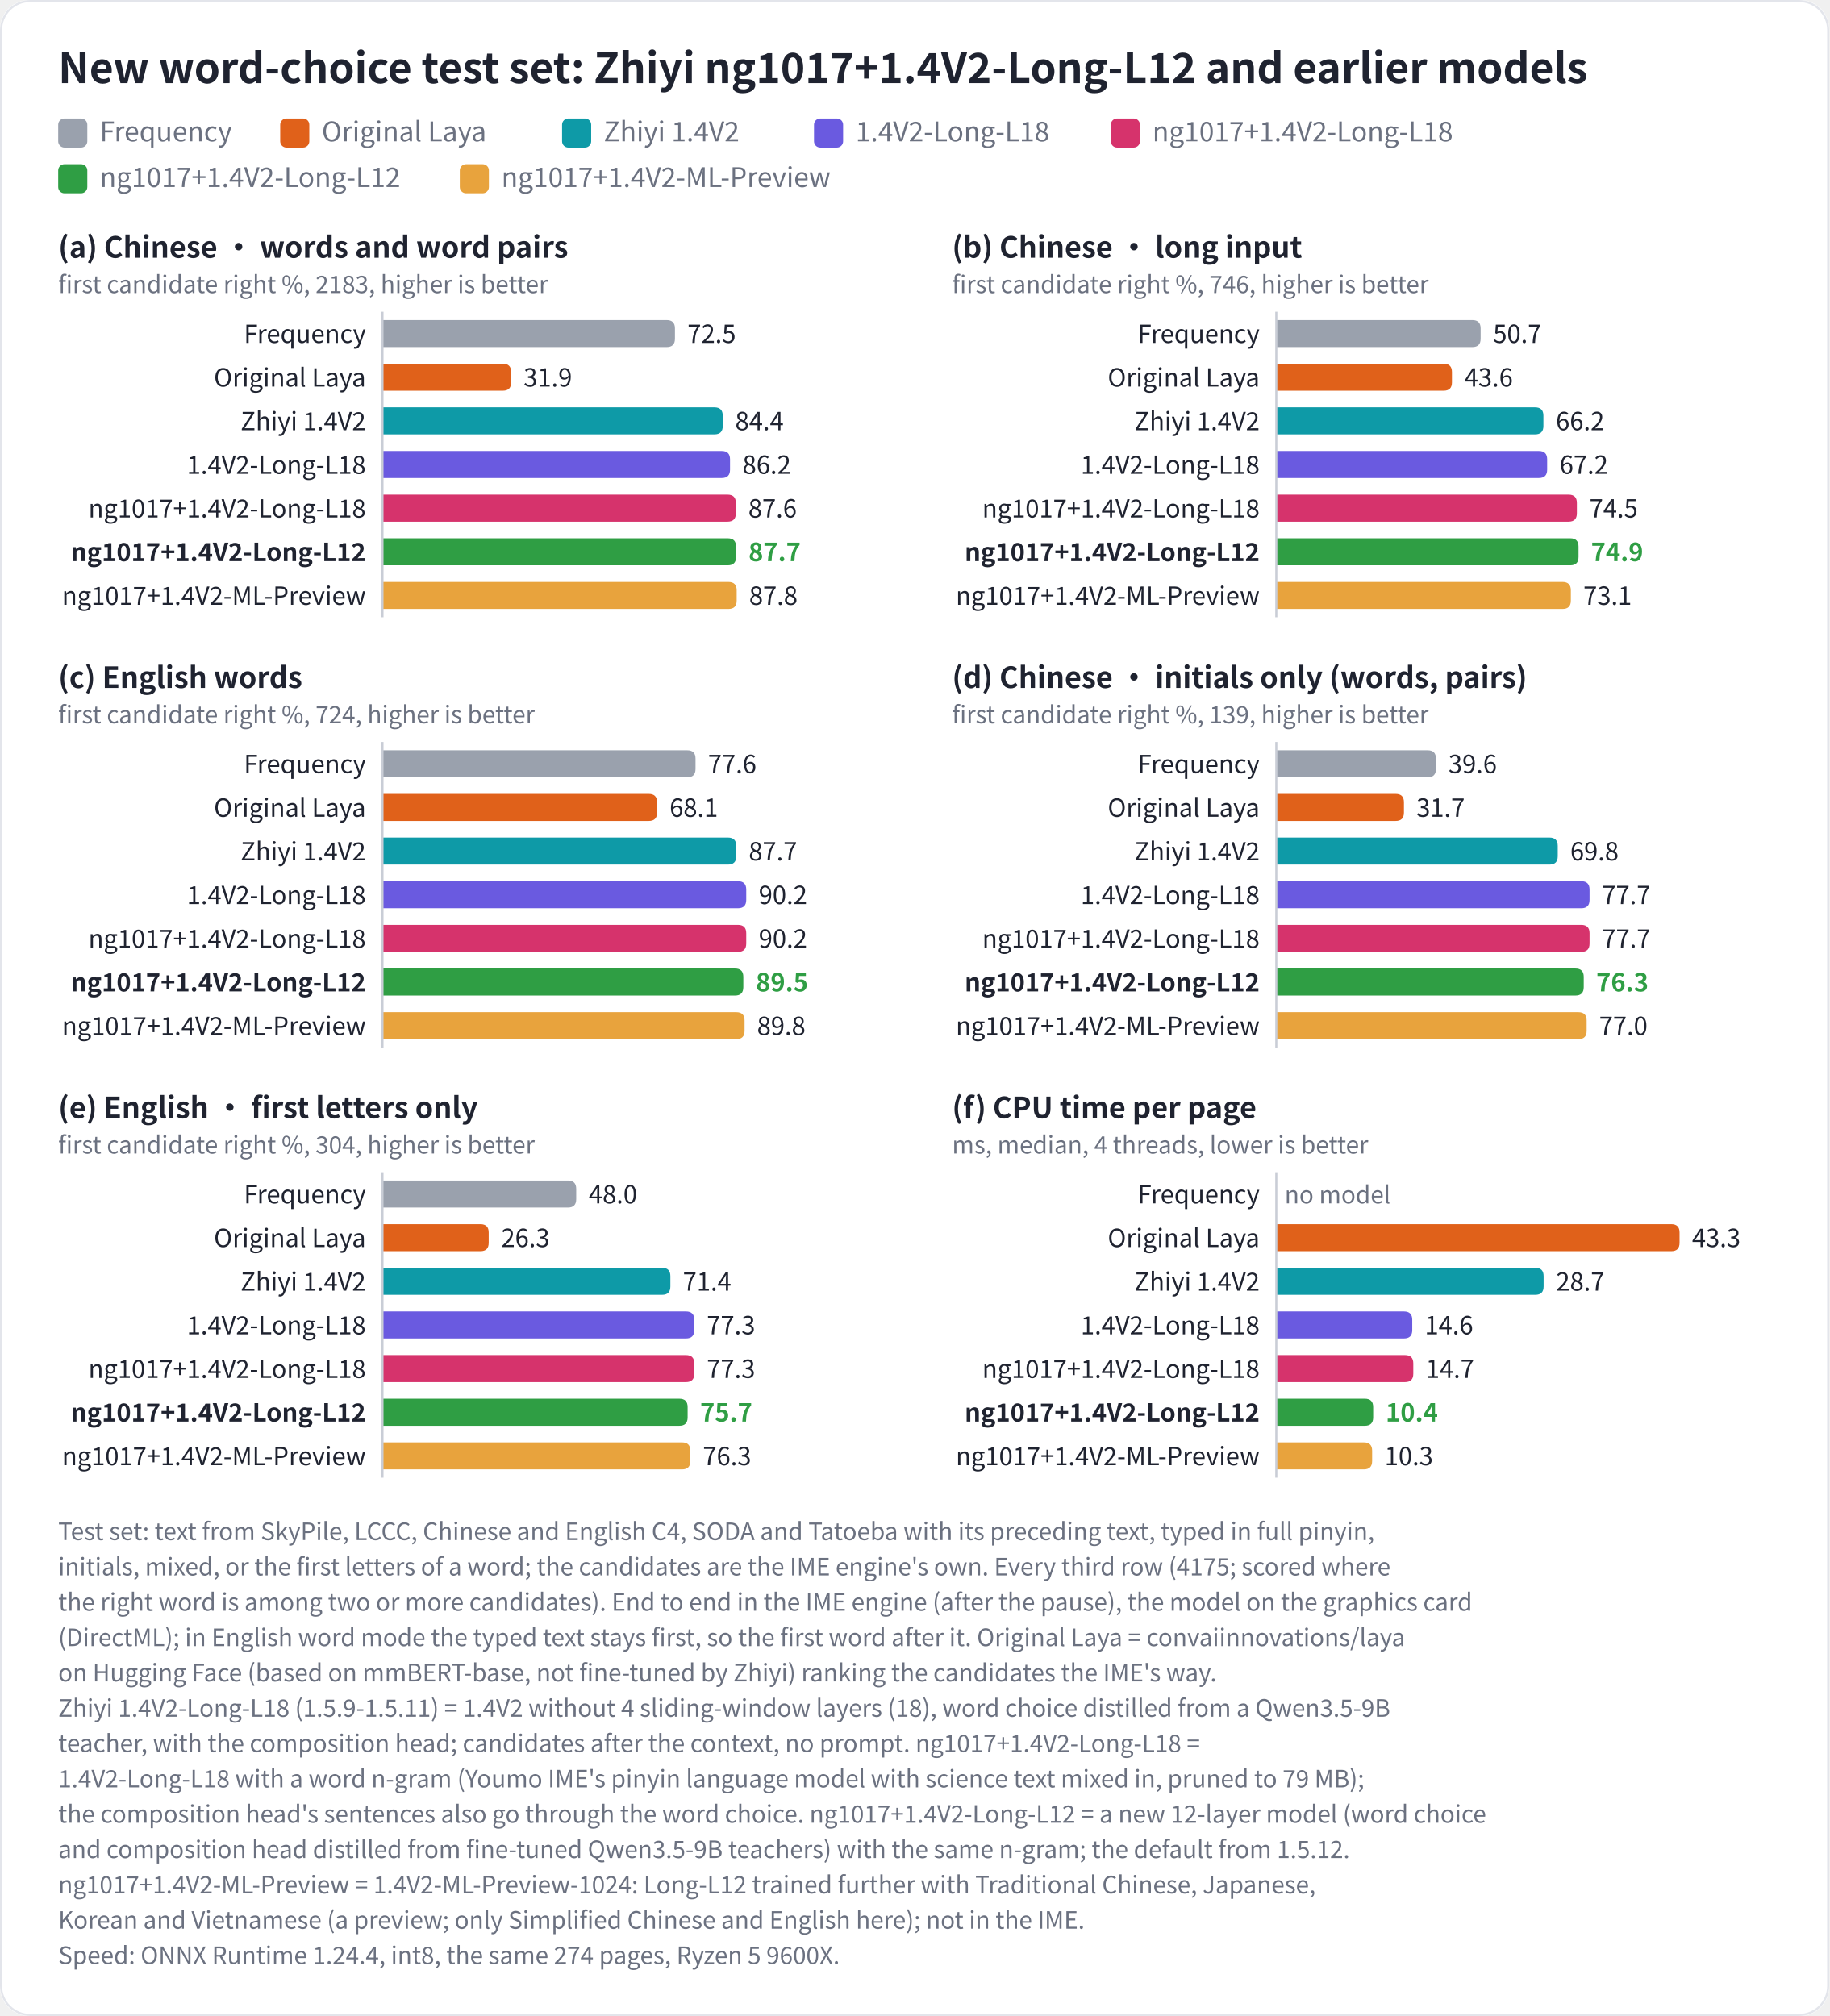
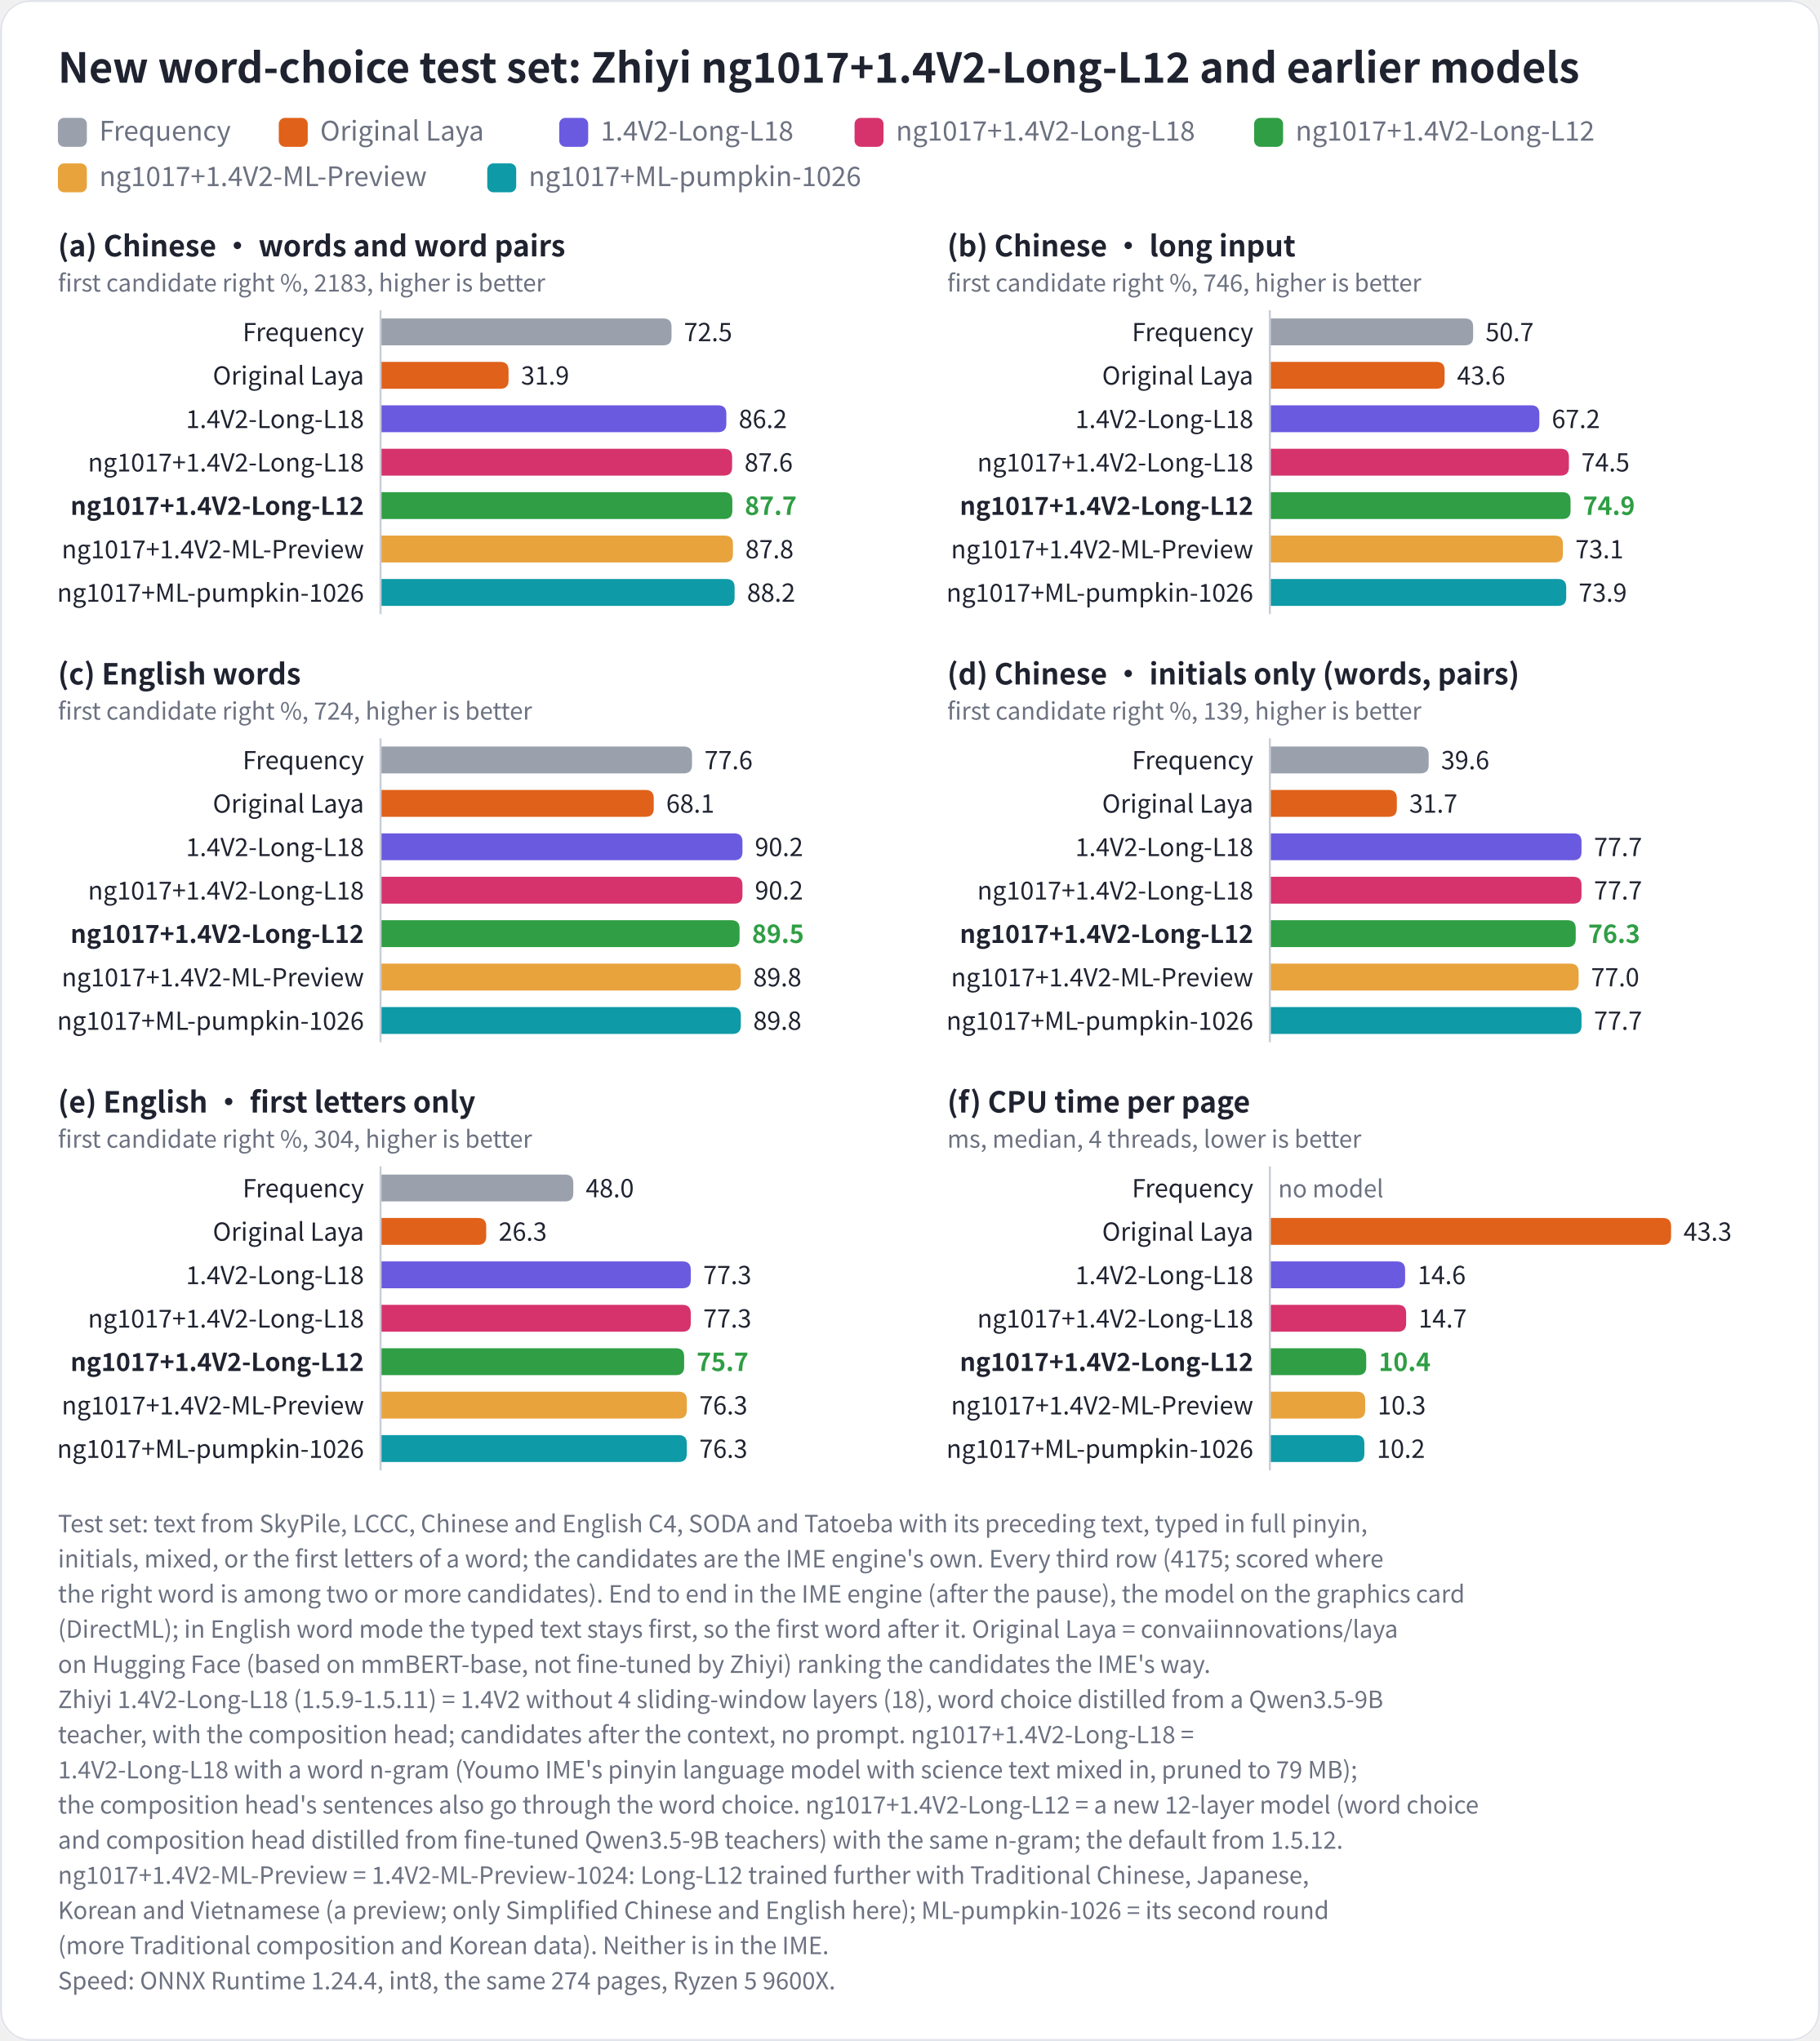
- <svg xmlns="http://www.w3.org/2000/svg" width="880" height="970" viewBox="0 0 880 970" font-family="'Microsoft YaHei','PingFang SC','Noto Sans CJK SC','Segoe UI',sans-serif">
-   <rect width="880" height="970" rx="14" fill="#FFFFFF" />
-   <rect x="0.5" y="0.5" width="879" height="969" rx="14" fill="none" stroke="#E3E5EB" />
+ <svg xmlns="http://www.w3.org/2000/svg" width="880" height="987" viewBox="0 0 880 987" font-family="'Microsoft YaHei','PingFang SC','Noto Sans CJK SC','Segoe UI',sans-serif">
+   <rect width="880" height="987" rx="14" fill="#FFFFFF" />
+   <rect x="0.5" y="0.5" width="879" height="986" rx="14" fill="none" stroke="#E3E5EB" />
  <text x="28" y="40" font-size="20" font-weight="700" fill="#1F2330">New word-choice test set: Zhiyi ng1017+1.4V2-Long-L12 and earlier models</text>
  <rect x="28" y="57" width="14" height="14" rx="3" fill="#9AA1AD" />
  <text x="48" y="68" font-size="13" fill="#6B7180">Frequency</text>
  <rect x="134.8" y="57" width="14" height="14" rx="3" fill="#E0611A" />
  <text x="154.8" y="68" font-size="13" fill="#6B7180">Original Laya</text>
-   <rect x="270.4" y="57" width="14" height="14" rx="3" fill="#0E9AA7" />
-   <text x="290.4" y="68" font-size="13" fill="#6B7180">Zhiyi 1.4V2</text>
-   <rect x="391.6" y="57" width="14" height="14" rx="3" fill="#6A5AE0" />
-   <text x="411.6" y="68" font-size="13" fill="#6B7180">1.4V2-Long-L18</text>
-   <rect x="534.4" y="57" width="14" height="14" rx="3" fill="#D6336C" />
-   <text x="554.4" y="68" font-size="13" fill="#6B7180">ng1017+1.4V2-Long-L18</text>
-   <rect x="28" y="79" width="14" height="14" rx="3" fill="#2F9E44" />
-   <text x="48" y="90" font-size="13" fill="#6B7180">ng1017+1.4V2-Long-L12</text>
-   <rect x="221.2" y="79" width="14" height="14" rx="3" fill="#E8A33D" />
-   <text x="241.2" y="90" font-size="13" fill="#6B7180">ng1017+1.4V2-ML-Preview</text>
+   <rect x="270.4" y="57" width="14" height="14" rx="3" fill="#6A5AE0" />
+   <text x="290.4" y="68" font-size="13" fill="#6B7180">1.4V2-Long-L18</text>
+   <rect x="413.2" y="57" width="14" height="14" rx="3" fill="#D6336C" />
+   <text x="433.2" y="68" font-size="13" fill="#6B7180">ng1017+1.4V2-Long-L18</text>
+   <rect x="606.4" y="57" width="14" height="14" rx="3" fill="#2F9E44" />
+   <text x="626.4" y="68" font-size="13" fill="#6B7180">ng1017+1.4V2-Long-L12</text>
+   <rect x="28" y="79" width="14" height="14" rx="3" fill="#E8A33D" />
+   <text x="48" y="90" font-size="13" fill="#6B7180">ng1017+1.4V2-ML-Preview</text>
+   <rect x="235.6" y="79" width="14" height="14" rx="3" fill="#0E9AA7" />
+   <text x="255.6" y="90" font-size="13" fill="#6B7180">ng1017+ML-pumpkin-1026</text>
  <text x="28" y="124" font-size="14" font-weight="700" fill="#1F2330">(a) Chinese · words and word pairs</text>
  <text x="28" y="141" font-size="11.5" fill="#6B7180">first candidate right %, 2183, higher is better</text>
  <text x="176" y="165" font-size="12" text-anchor="end" font-weight="400" fill="#1F2330">Frequency</text>
  <path d="M184,154 H320.7 Q324.7,154 324.7,158.0 V163.0 Q324.7,167 320.7,167 H184 Z" fill="#9AA1AD" />
  <text x="330.7" y="165" font-size="12" font-weight="400" fill="#1F2330">72.5</text>
  <text x="176" y="186" font-size="12" text-anchor="end" font-weight="400" fill="#1F2330">Original Laya</text>
  <path d="M184,175 H241.9 Q245.9,175 245.9,179.0 V184.0 Q245.9,188 241.9,188 H184 Z" fill="#E0611A" />
  <text x="251.9" y="186" font-size="12" font-weight="400" fill="#1F2330">31.9</text>
-   <text x="176" y="207" font-size="12" text-anchor="end" font-weight="400" fill="#1F2330">Zhiyi 1.4V2</text>
-   <path d="M184,196 H343.7 Q347.7,196 347.7,200.0 V205.0 Q347.7,209 343.7,209 H184 Z" fill="#0E9AA7" />
-   <text x="353.7" y="207" font-size="12" font-weight="400" fill="#1F2330">84.4</text>
-   <text x="176" y="228" font-size="12" text-anchor="end" font-weight="400" fill="#1F2330">1.4V2-Long-L18</text>
-   <path d="M184,217 H347.2 Q351.2,217 351.2,221.0 V226.0 Q351.2,230 347.2,230 H184 Z" fill="#6A5AE0" />
-   <text x="357.2" y="228" font-size="12" font-weight="400" fill="#1F2330">86.2</text>
-   <text x="176" y="249" font-size="12" text-anchor="end" font-weight="400" fill="#1F2330">ng1017+1.4V2-Long-L18</text>
-   <path d="M184,238 H350.0 Q354.0,238 354.0,242.0 V247.0 Q354.0,251 350.0,251 H184 Z" fill="#D6336C" />
-   <text x="360.0" y="249" font-size="12" font-weight="400" fill="#1F2330">87.6</text>
-   <text x="176" y="270" font-size="12" text-anchor="end" font-weight="700" fill="#1F2330">ng1017+1.4V2-Long-L12</text>
-   <path d="M184,259 H350.1 Q354.1,259 354.1,263.0 V268.0 Q354.1,272 350.1,272 H184 Z" fill="#2F9E44" />
-   <text x="360.1" y="270" font-size="12" font-weight="700" fill="#2F9E44">87.7</text>
-   <text x="176" y="291" font-size="12" text-anchor="end" font-weight="400" fill="#1F2330">ng1017+1.4V2-ML-Preview</text>
-   <path d="M184,280 H350.4 Q354.4,280 354.4,284.0 V289.0 Q354.4,293 350.4,293 H184 Z" fill="#E8A33D" />
-   <text x="360.4" y="291" font-size="12" font-weight="400" fill="#1F2330">87.8</text>
+   <text x="176" y="207" font-size="12" text-anchor="end" font-weight="400" fill="#1F2330">1.4V2-Long-L18</text>
+   <path d="M184,196 H347.2 Q351.2,196 351.2,200.0 V205.0 Q351.2,209 347.2,209 H184 Z" fill="#6A5AE0" />
+   <text x="357.2" y="207" font-size="12" font-weight="400" fill="#1F2330">86.2</text>
+   <text x="176" y="228" font-size="12" text-anchor="end" font-weight="400" fill="#1F2330">ng1017+1.4V2-Long-L18</text>
+   <path d="M184,217 H350.0 Q354.0,217 354.0,221.0 V226.0 Q354.0,230 350.0,230 H184 Z" fill="#D6336C" />
+   <text x="360.0" y="228" font-size="12" font-weight="400" fill="#1F2330">87.6</text>
+   <text x="176" y="249" font-size="12" text-anchor="end" font-weight="700" fill="#1F2330">ng1017+1.4V2-Long-L12</text>
+   <path d="M184,238 H350.1 Q354.1,238 354.1,242.0 V247.0 Q354.1,251 350.1,251 H184 Z" fill="#2F9E44" />
+   <text x="360.1" y="249" font-size="12" font-weight="700" fill="#2F9E44">87.7</text>
+   <text x="176" y="270" font-size="12" text-anchor="end" font-weight="400" fill="#1F2330">ng1017+1.4V2-ML-Preview</text>
+   <path d="M184,259 H350.4 Q354.4,259 354.4,263.0 V268.0 Q354.4,272 350.4,272 H184 Z" fill="#E8A33D" />
+   <text x="360.4" y="270" font-size="12" font-weight="400" fill="#1F2330">87.8</text>
+   <text x="176" y="291" font-size="12" text-anchor="end" font-weight="400" fill="#1F2330">ng1017+ML-pumpkin-1026</text>
+   <path d="M184,280 H351.2 Q355.2,280 355.2,284.0 V289.0 Q355.2,293 351.2,293 H184 Z" fill="#0E9AA7" />
+   <text x="361.2" y="291" font-size="12" font-weight="400" fill="#1F2330">88.2</text>
  <line x1="184" y1="150" x2="184" y2="297" stroke="#C9CDD6" />
  <text x="458" y="124" font-size="14" font-weight="700" fill="#1F2330">(b) Chinese · long input</text>
  <text x="458" y="141" font-size="11.5" fill="#6B7180">first candidate right %, 746, higher is better</text>
  <text x="606" y="165" font-size="12" text-anchor="end" font-weight="400" fill="#1F2330">Frequency</text>
  <path d="M614,154 H708.3 Q712.3,154 712.3,158.0 V163.0 Q712.3,167 708.3,167 H614 Z" fill="#9AA1AD" />
  <text x="718.3" y="165" font-size="12" font-weight="400" fill="#1F2330">50.7</text>
  <text x="606" y="186" font-size="12" text-anchor="end" font-weight="400" fill="#1F2330">Original Laya</text>
  <path d="M614,175 H694.5 Q698.5,175 698.5,179.0 V184.0 Q698.5,188 694.5,188 H614 Z" fill="#E0611A" />
  <text x="704.5" y="186" font-size="12" font-weight="400" fill="#1F2330">43.6</text>
-   <text x="606" y="207" font-size="12" text-anchor="end" font-weight="400" fill="#1F2330">Zhiyi 1.4V2</text>
-   <path d="M614,196 H738.5 Q742.5,196 742.5,200.0 V205.0 Q742.5,209 738.5,209 H614 Z" fill="#0E9AA7" />
-   <text x="748.5" y="207" font-size="12" font-weight="400" fill="#1F2330">66.2</text>
-   <text x="606" y="228" font-size="12" text-anchor="end" font-weight="400" fill="#1F2330">1.4V2-Long-L18</text>
-   <path d="M614,217 H740.3 Q744.3,217 744.3,221.0 V226.0 Q744.3,230 740.3,230 H614 Z" fill="#6A5AE0" />
-   <text x="750.3" y="228" font-size="12" font-weight="400" fill="#1F2330">67.2</text>
-   <text x="606" y="249" font-size="12" text-anchor="end" font-weight="400" fill="#1F2330">ng1017+1.4V2-Long-L18</text>
-   <path d="M614,238 H754.6 Q758.6,238 758.6,242.0 V247.0 Q758.6,251 754.6,251 H614 Z" fill="#D6336C" />
-   <text x="764.6" y="249" font-size="12" font-weight="400" fill="#1F2330">74.5</text>
-   <text x="606" y="270" font-size="12" text-anchor="end" font-weight="700" fill="#1F2330">ng1017+1.4V2-Long-L12</text>
-   <path d="M614,259 H755.4 Q759.4,259 759.4,263.0 V268.0 Q759.4,272 755.4,272 H614 Z" fill="#2F9E44" />
-   <text x="765.4" y="270" font-size="12" font-weight="700" fill="#2F9E44">74.9</text>
-   <text x="606" y="291" font-size="12" text-anchor="end" font-weight="400" fill="#1F2330">ng1017+1.4V2-ML-Preview</text>
-   <path d="M614,280 H751.7 Q755.7,280 755.7,284.0 V289.0 Q755.7,293 751.7,293 H614 Z" fill="#E8A33D" />
-   <text x="761.7" y="291" font-size="12" font-weight="400" fill="#1F2330">73.1</text>
+   <text x="606" y="207" font-size="12" text-anchor="end" font-weight="400" fill="#1F2330">1.4V2-Long-L18</text>
+   <path d="M614,196 H740.3 Q744.3,196 744.3,200.0 V205.0 Q744.3,209 740.3,209 H614 Z" fill="#6A5AE0" />
+   <text x="750.3" y="207" font-size="12" font-weight="400" fill="#1F2330">67.2</text>
+   <text x="606" y="228" font-size="12" text-anchor="end" font-weight="400" fill="#1F2330">ng1017+1.4V2-Long-L18</text>
+   <path d="M614,217 H754.6 Q758.6,217 758.6,221.0 V226.0 Q758.6,230 754.6,230 H614 Z" fill="#D6336C" />
+   <text x="764.6" y="228" font-size="12" font-weight="400" fill="#1F2330">74.5</text>
+   <text x="606" y="249" font-size="12" text-anchor="end" font-weight="700" fill="#1F2330">ng1017+1.4V2-Long-L12</text>
+   <path d="M614,238 H755.4 Q759.4,238 759.4,242.0 V247.0 Q759.4,251 755.4,251 H614 Z" fill="#2F9E44" />
+   <text x="765.4" y="249" font-size="12" font-weight="700" fill="#2F9E44">74.9</text>
+   <text x="606" y="270" font-size="12" text-anchor="end" font-weight="400" fill="#1F2330">ng1017+1.4V2-ML-Preview</text>
+   <path d="M614,259 H751.7 Q755.7,259 755.7,263.0 V268.0 Q755.7,272 751.7,272 H614 Z" fill="#E8A33D" />
+   <text x="761.7" y="270" font-size="12" font-weight="400" fill="#1F2330">73.1</text>
+   <text x="606" y="291" font-size="12" text-anchor="end" font-weight="400" fill="#1F2330">ng1017+ML-pumpkin-1026</text>
+   <path d="M614,280 H753.3 Q757.3,280 757.3,284.0 V289.0 Q757.3,293 753.3,293 H614 Z" fill="#0E9AA7" />
+   <text x="763.3" y="291" font-size="12" font-weight="400" fill="#1F2330">73.9</text>
  <line x1="614" y1="150" x2="614" y2="297" stroke="#C9CDD6" />
  <text x="28" y="331" font-size="14" font-weight="700" fill="#1F2330">(c) English words</text>
  <text x="28" y="348" font-size="11.5" fill="#6B7180">first candidate right %, 724, higher is better</text>
  <text x="176" y="372" font-size="12" text-anchor="end" font-weight="400" fill="#1F2330">Frequency</text>
  <path d="M184,361 H330.6 Q334.6,361 334.6,365.0 V370.0 Q334.6,374 330.6,374 H184 Z" fill="#9AA1AD" />
  <text x="340.6" y="372" font-size="12" font-weight="400" fill="#1F2330">77.6</text>
  <text x="176" y="393" font-size="12" text-anchor="end" font-weight="400" fill="#1F2330">Original Laya</text>
  <path d="M184,382 H312.1 Q316.1,382 316.1,386.0 V391.0 Q316.1,395 312.1,395 H184 Z" fill="#E0611A" />
  <text x="322.1" y="393" font-size="12" font-weight="400" fill="#1F2330">68.1</text>
-   <text x="176" y="414" font-size="12" text-anchor="end" font-weight="400" fill="#1F2330">Zhiyi 1.4V2</text>
-   <path d="M184,403 H350.2 Q354.2,403 354.2,407.0 V412.0 Q354.2,416 350.2,416 H184 Z" fill="#0E9AA7" />
-   <text x="360.2" y="414" font-size="12" font-weight="400" fill="#1F2330">87.7</text>
-   <text x="176" y="435" font-size="12" text-anchor="end" font-weight="400" fill="#1F2330">1.4V2-Long-L18</text>
-   <path d="M184,424 H355.0 Q359.0,424 359.0,428.0 V433.0 Q359.0,437 355.0,437 H184 Z" fill="#6A5AE0" />
+   <text x="176" y="414" font-size="12" text-anchor="end" font-weight="400" fill="#1F2330">1.4V2-Long-L18</text>
+   <path d="M184,403 H355.0 Q359.0,403 359.0,407.0 V412.0 Q359.0,416 355.0,416 H184 Z" fill="#6A5AE0" />
+   <text x="365.0" y="414" font-size="12" font-weight="400" fill="#1F2330">90.2</text>
+   <text x="176" y="435" font-size="12" text-anchor="end" font-weight="400" fill="#1F2330">ng1017+1.4V2-Long-L18</text>
+   <path d="M184,424 H355.0 Q359.0,424 359.0,428.0 V433.0 Q359.0,437 355.0,437 H184 Z" fill="#D6336C" />
  <text x="365.0" y="435" font-size="12" font-weight="400" fill="#1F2330">90.2</text>
-   <text x="176" y="456" font-size="12" text-anchor="end" font-weight="400" fill="#1F2330">ng1017+1.4V2-Long-L18</text>
-   <path d="M184,445 H355.0 Q359.0,445 359.0,449.0 V454.0 Q359.0,458 355.0,458 H184 Z" fill="#D6336C" />
-   <text x="365.0" y="456" font-size="12" font-weight="400" fill="#1F2330">90.2</text>
-   <text x="176" y="477" font-size="12" text-anchor="end" font-weight="700" fill="#1F2330">ng1017+1.4V2-Long-L12</text>
-   <path d="M184,466 H353.6 Q357.6,466 357.6,470.0 V475.0 Q357.6,479 353.6,479 H184 Z" fill="#2F9E44" />
-   <text x="363.6" y="477" font-size="12" font-weight="700" fill="#2F9E44">89.5</text>
-   <text x="176" y="498" font-size="12" text-anchor="end" font-weight="400" fill="#1F2330">ng1017+1.4V2-ML-Preview</text>
-   <path d="M184,487 H354.2 Q358.2,487 358.2,491.0 V496.0 Q358.2,500 354.2,500 H184 Z" fill="#E8A33D" />
+   <text x="176" y="456" font-size="12" text-anchor="end" font-weight="700" fill="#1F2330">ng1017+1.4V2-Long-L12</text>
+   <path d="M184,445 H353.6 Q357.6,445 357.6,449.0 V454.0 Q357.6,458 353.6,458 H184 Z" fill="#2F9E44" />
+   <text x="363.6" y="456" font-size="12" font-weight="700" fill="#2F9E44">89.5</text>
+   <text x="176" y="477" font-size="12" text-anchor="end" font-weight="400" fill="#1F2330">ng1017+1.4V2-ML-Preview</text>
+   <path d="M184,466 H354.2 Q358.2,466 358.2,470.0 V475.0 Q358.2,479 354.2,479 H184 Z" fill="#E8A33D" />
+   <text x="364.2" y="477" font-size="12" font-weight="400" fill="#1F2330">89.8</text>
+   <text x="176" y="498" font-size="12" text-anchor="end" font-weight="400" fill="#1F2330">ng1017+ML-pumpkin-1026</text>
+   <path d="M184,487 H354.2 Q358.2,487 358.2,491.0 V496.0 Q358.2,500 354.2,500 H184 Z" fill="#0E9AA7" />
  <text x="364.2" y="498" font-size="12" font-weight="400" fill="#1F2330">89.8</text>
  <line x1="184" y1="357" x2="184" y2="504" stroke="#C9CDD6" />
  <text x="458" y="331" font-size="14" font-weight="700" fill="#1F2330">(d) Chinese · initials only (words, pairs)</text>
  <text x="458" y="348" font-size="11.5" fill="#6B7180">first candidate right %, 139, higher is better</text>
  <text x="606" y="372" font-size="12" text-anchor="end" font-weight="400" fill="#1F2330">Frequency</text>
  <path d="M614,361 H686.8 Q690.8,361 690.8,365.0 V370.0 Q690.8,374 686.8,374 H614 Z" fill="#9AA1AD" />
  <text x="696.8" y="372" font-size="12" font-weight="400" fill="#1F2330">39.6</text>
  <text x="606" y="393" font-size="12" text-anchor="end" font-weight="400" fill="#1F2330">Original Laya</text>
  <path d="M614,382 H671.4 Q675.4,382 675.4,386.0 V391.0 Q675.4,395 671.4,395 H614 Z" fill="#E0611A" />
  <text x="681.4" y="393" font-size="12" font-weight="400" fill="#1F2330">31.7</text>
-   <text x="606" y="414" font-size="12" text-anchor="end" font-weight="400" fill="#1F2330">Zhiyi 1.4V2</text>
-   <path d="M614,403 H745.4 Q749.4,403 749.4,407.0 V412.0 Q749.4,416 745.4,416 H614 Z" fill="#0E9AA7" />
-   <text x="755.4" y="414" font-size="12" font-weight="400" fill="#1F2330">69.8</text>
-   <text x="606" y="435" font-size="12" text-anchor="end" font-weight="400" fill="#1F2330">1.4V2-Long-L18</text>
-   <path d="M614,424 H760.7 Q764.7,424 764.7,428.0 V433.0 Q764.7,437 760.7,437 H614 Z" fill="#6A5AE0" />
+   <text x="606" y="414" font-size="12" text-anchor="end" font-weight="400" fill="#1F2330">1.4V2-Long-L18</text>
+   <path d="M614,403 H760.7 Q764.7,403 764.7,407.0 V412.0 Q764.7,416 760.7,416 H614 Z" fill="#6A5AE0" />
+   <text x="770.7" y="414" font-size="12" font-weight="400" fill="#1F2330">77.7</text>
+   <text x="606" y="435" font-size="12" text-anchor="end" font-weight="400" fill="#1F2330">ng1017+1.4V2-Long-L18</text>
+   <path d="M614,424 H760.7 Q764.7,424 764.7,428.0 V433.0 Q764.7,437 760.7,437 H614 Z" fill="#D6336C" />
  <text x="770.7" y="435" font-size="12" font-weight="400" fill="#1F2330">77.7</text>
-   <text x="606" y="456" font-size="12" text-anchor="end" font-weight="400" fill="#1F2330">ng1017+1.4V2-Long-L18</text>
-   <path d="M614,445 H760.7 Q764.7,445 764.7,449.0 V454.0 Q764.7,458 760.7,458 H614 Z" fill="#D6336C" />
-   <text x="770.7" y="456" font-size="12" font-weight="400" fill="#1F2330">77.7</text>
-   <text x="606" y="477" font-size="12" text-anchor="end" font-weight="700" fill="#1F2330">ng1017+1.4V2-Long-L12</text>
-   <path d="M614,466 H757.9 Q761.9,466 761.9,470.0 V475.0 Q761.9,479 757.9,479 H614 Z" fill="#2F9E44" />
-   <text x="767.9" y="477" font-size="12" font-weight="700" fill="#2F9E44">76.3</text>
-   <text x="606" y="498" font-size="12" text-anchor="end" font-weight="400" fill="#1F2330">ng1017+1.4V2-ML-Preview</text>
-   <path d="M614,487 H759.3 Q763.3,487 763.3,491.0 V496.0 Q763.3,500 759.3,500 H614 Z" fill="#E8A33D" />
-   <text x="769.3" y="498" font-size="12" font-weight="400" fill="#1F2330">77.0</text>
+   <text x="606" y="456" font-size="12" text-anchor="end" font-weight="700" fill="#1F2330">ng1017+1.4V2-Long-L12</text>
+   <path d="M614,445 H757.9 Q761.9,445 761.9,449.0 V454.0 Q761.9,458 757.9,458 H614 Z" fill="#2F9E44" />
+   <text x="767.9" y="456" font-size="12" font-weight="700" fill="#2F9E44">76.3</text>
+   <text x="606" y="477" font-size="12" text-anchor="end" font-weight="400" fill="#1F2330">ng1017+1.4V2-ML-Preview</text>
+   <path d="M614,466 H759.3 Q763.3,466 763.3,470.0 V475.0 Q763.3,479 759.3,479 H614 Z" fill="#E8A33D" />
+   <text x="769.3" y="477" font-size="12" font-weight="400" fill="#1F2330">77.0</text>
+   <text x="606" y="498" font-size="12" text-anchor="end" font-weight="400" fill="#1F2330">ng1017+ML-pumpkin-1026</text>
+   <path d="M614,487 H760.7 Q764.7,487 764.7,491.0 V496.0 Q764.7,500 760.7,500 H614 Z" fill="#0E9AA7" />
+   <text x="770.7" y="498" font-size="12" font-weight="400" fill="#1F2330">77.7</text>
  <line x1="614" y1="357" x2="614" y2="504" stroke="#C9CDD6" />
  <text x="28" y="538" font-size="14" font-weight="700" fill="#1F2330">(e) English · first letters only</text>
  <text x="28" y="555" font-size="11.5" fill="#6B7180">first candidate right %, 304, higher is better</text>
  <text x="176" y="579" font-size="12" text-anchor="end" font-weight="400" fill="#1F2330">Frequency</text>
  <path d="M184,568 H273.2 Q277.2,568 277.2,572.0 V577.0 Q277.2,581 273.2,581 H184 Z" fill="#9AA1AD" />
  <text x="283.2" y="579" font-size="12" font-weight="400" fill="#1F2330">48.0</text>
  <text x="176" y="600" font-size="12" text-anchor="end" font-weight="400" fill="#1F2330">Original Laya</text>
  <path d="M184,589 H231.1 Q235.1,589 235.1,593.0 V598.0 Q235.1,602 231.1,602 H184 Z" fill="#E0611A" />
  <text x="241.1" y="600" font-size="12" font-weight="400" fill="#1F2330">26.3</text>
-   <text x="176" y="621" font-size="12" text-anchor="end" font-weight="400" fill="#1F2330">Zhiyi 1.4V2</text>
-   <path d="M184,610 H318.5 Q322.5,610 322.5,614.0 V619.0 Q322.5,623 318.5,623 H184 Z" fill="#0E9AA7" />
-   <text x="328.5" y="621" font-size="12" font-weight="400" fill="#1F2330">71.4</text>
-   <text x="176" y="642" font-size="12" text-anchor="end" font-weight="400" fill="#1F2330">1.4V2-Long-L18</text>
-   <path d="M184,631 H330.0 Q334.0,631 334.0,635.0 V640.0 Q334.0,644 330.0,644 H184 Z" fill="#6A5AE0" />
+   <text x="176" y="621" font-size="12" text-anchor="end" font-weight="400" fill="#1F2330">1.4V2-Long-L18</text>
+   <path d="M184,610 H330.0 Q334.0,610 334.0,614.0 V619.0 Q334.0,623 330.0,623 H184 Z" fill="#6A5AE0" />
+   <text x="340.0" y="621" font-size="12" font-weight="400" fill="#1F2330">77.3</text>
+   <text x="176" y="642" font-size="12" text-anchor="end" font-weight="400" fill="#1F2330">ng1017+1.4V2-Long-L18</text>
+   <path d="M184,631 H330.0 Q334.0,631 334.0,635.0 V640.0 Q334.0,644 330.0,644 H184 Z" fill="#D6336C" />
  <text x="340.0" y="642" font-size="12" font-weight="400" fill="#1F2330">77.3</text>
-   <text x="176" y="663" font-size="12" text-anchor="end" font-weight="400" fill="#1F2330">ng1017+1.4V2-Long-L18</text>
-   <path d="M184,652 H330.0 Q334.0,652 334.0,656.0 V661.0 Q334.0,665 330.0,665 H184 Z" fill="#D6336C" />
-   <text x="340.0" y="663" font-size="12" font-weight="400" fill="#1F2330">77.3</text>
-   <text x="176" y="684" font-size="12" text-anchor="end" font-weight="700" fill="#1F2330">ng1017+1.4V2-Long-L12</text>
-   <path d="M184,673 H326.8 Q330.8,673 330.8,677.0 V682.0 Q330.8,686 326.8,686 H184 Z" fill="#2F9E44" />
-   <text x="336.8" y="684" font-size="12" font-weight="700" fill="#2F9E44">75.7</text>
-   <text x="176" y="705" font-size="12" text-anchor="end" font-weight="400" fill="#1F2330">ng1017+1.4V2-ML-Preview</text>
-   <path d="M184,694 H328.1 Q332.1,694 332.1,698.0 V703.0 Q332.1,707 328.1,707 H184 Z" fill="#E8A33D" />
+   <text x="176" y="663" font-size="12" text-anchor="end" font-weight="700" fill="#1F2330">ng1017+1.4V2-Long-L12</text>
+   <path d="M184,652 H326.8 Q330.8,652 330.8,656.0 V661.0 Q330.8,665 326.8,665 H184 Z" fill="#2F9E44" />
+   <text x="336.8" y="663" font-size="12" font-weight="700" fill="#2F9E44">75.7</text>
+   <text x="176" y="684" font-size="12" text-anchor="end" font-weight="400" fill="#1F2330">ng1017+1.4V2-ML-Preview</text>
+   <path d="M184,673 H328.1 Q332.1,673 332.1,677.0 V682.0 Q332.1,686 328.1,686 H184 Z" fill="#E8A33D" />
+   <text x="338.1" y="684" font-size="12" font-weight="400" fill="#1F2330">76.3</text>
+   <text x="176" y="705" font-size="12" text-anchor="end" font-weight="400" fill="#1F2330">ng1017+ML-pumpkin-1026</text>
+   <path d="M184,694 H328.1 Q332.1,694 332.1,698.0 V703.0 Q332.1,707 328.1,707 H184 Z" fill="#0E9AA7" />
  <text x="338.1" y="705" font-size="12" font-weight="400" fill="#1F2330">76.3</text>
  <line x1="184" y1="564" x2="184" y2="711" stroke="#C9CDD6" />
  <text x="458" y="538" font-size="14" font-weight="700" fill="#1F2330">(f) CPU time per page</text>
  <text x="458" y="555" font-size="11.5" fill="#6B7180">ms, median, 4 threads, lower is better</text>
  <text x="606" y="579" font-size="12" text-anchor="end" font-weight="400" fill="#1F2330">Frequency</text>
  <text x="618" y="579" font-size="11.5" fill="#6B7180">no model</text>
  <text x="606" y="600" font-size="12" text-anchor="end" font-weight="400" fill="#1F2330">Original Laya</text>
  <path d="M614,589 H804.0 Q808.0,589 808.0,593.0 V598.0 Q808.0,602 804.0,602 H614 Z" fill="#E0611A" />
  <text x="814.0" y="600" font-size="12" font-weight="400" fill="#1F2330">43.3</text>
-   <text x="606" y="621" font-size="12" text-anchor="end" font-weight="400" fill="#1F2330">Zhiyi 1.4V2</text>
-   <path d="M614,610 H738.6 Q742.6,610 742.6,614.0 V619.0 Q742.6,623 738.6,623 H614 Z" fill="#0E9AA7" />
-   <text x="748.6" y="621" font-size="12" font-weight="400" fill="#1F2330">28.7</text>
-   <text x="606" y="642" font-size="12" text-anchor="end" font-weight="400" fill="#1F2330">1.4V2-Long-L18</text>
-   <path d="M614,631 H675.4 Q679.4,631 679.4,635.0 V640.0 Q679.4,644 675.4,644 H614 Z" fill="#6A5AE0" />
-   <text x="685.4" y="642" font-size="12" font-weight="400" fill="#1F2330">14.6</text>
-   <text x="606" y="663" font-size="12" text-anchor="end" font-weight="400" fill="#1F2330">ng1017+1.4V2-Long-L18</text>
-   <path d="M614,652 H675.9 Q679.9,652 679.9,656.0 V661.0 Q679.9,665 675.9,665 H614 Z" fill="#D6336C" />
-   <text x="685.9" y="663" font-size="12" font-weight="400" fill="#1F2330">14.7</text>
-   <text x="606" y="684" font-size="12" text-anchor="end" font-weight="700" fill="#1F2330">ng1017+1.4V2-Long-L12</text>
-   <path d="M614,673 H656.6 Q660.6,673 660.6,677.0 V682.0 Q660.6,686 656.6,686 H614 Z" fill="#2F9E44" />
-   <text x="666.6" y="684" font-size="12" font-weight="700" fill="#2F9E44">10.4</text>
-   <text x="606" y="705" font-size="12" text-anchor="end" font-weight="400" fill="#1F2330">ng1017+1.4V2-ML-Preview</text>
-   <path d="M614,694 H656.1 Q660.1,694 660.1,698.0 V703.0 Q660.1,707 656.1,707 H614 Z" fill="#E8A33D" />
-   <text x="666.1" y="705" font-size="12" font-weight="400" fill="#1F2330">10.3</text>
+   <text x="606" y="621" font-size="12" text-anchor="end" font-weight="400" fill="#1F2330">1.4V2-Long-L18</text>
+   <path d="M614,610 H675.4 Q679.4,610 679.4,614.0 V619.0 Q679.4,623 675.4,623 H614 Z" fill="#6A5AE0" />
+   <text x="685.4" y="621" font-size="12" font-weight="400" fill="#1F2330">14.6</text>
+   <text x="606" y="642" font-size="12" text-anchor="end" font-weight="400" fill="#1F2330">ng1017+1.4V2-Long-L18</text>
+   <path d="M614,631 H675.9 Q679.9,631 679.9,635.0 V640.0 Q679.9,644 675.9,644 H614 Z" fill="#D6336C" />
+   <text x="685.9" y="642" font-size="12" font-weight="400" fill="#1F2330">14.7</text>
+   <text x="606" y="663" font-size="12" text-anchor="end" font-weight="700" fill="#1F2330">ng1017+1.4V2-Long-L12</text>
+   <path d="M614,652 H656.6 Q660.6,652 660.6,656.0 V661.0 Q660.6,665 656.6,665 H614 Z" fill="#2F9E44" />
+   <text x="666.6" y="663" font-size="12" font-weight="700" fill="#2F9E44">10.4</text>
+   <text x="606" y="684" font-size="12" text-anchor="end" font-weight="400" fill="#1F2330">ng1017+1.4V2-ML-Preview</text>
+   <path d="M614,673 H656.1 Q660.1,673 660.1,677.0 V682.0 Q660.1,686 656.1,686 H614 Z" fill="#E8A33D" />
+   <text x="666.1" y="684" font-size="12" font-weight="400" fill="#1F2330">10.3</text>
+   <text x="606" y="705" font-size="12" text-anchor="end" font-weight="400" fill="#1F2330">ng1017+ML-pumpkin-1026</text>
+   <path d="M614,694 H655.7 Q659.7,694 659.7,698.0 V703.0 Q659.7,707 655.7,707 H614 Z" fill="#0E9AA7" />
+   <text x="665.7" y="705" font-size="12" font-weight="400" fill="#1F2330">10.2</text>
  <line x1="614" y1="564" x2="614" y2="711" stroke="#C9CDD6" />
  <text x="28" y="741" font-size="11.5" fill="#6B7180">Test set: text from SkyPile, LCCC, Chinese and English C4, SODA and Tatoeba with its preceding text, typed in full pinyin,</text>
  <text x="28" y="758" font-size="11.5" fill="#6B7180">initials, mixed, or the first letters of a word; the candidates are the IME engine's own. Every third row (4175; scored where</text>
  <text x="28" y="775" font-size="11.5" fill="#6B7180">the right word is among two or more candidates). End to end in the IME engine (after the pause), the model on the graphics card</text>
  <text x="28" y="792" font-size="11.5" fill="#6B7180">(DirectML); in English word mode the typed text stays first, so the first word after it. Original Laya = convaiinnovations/laya</text>
  <text x="28" y="809" font-size="11.5" fill="#6B7180">on Hugging Face (based on mmBERT-base, not fine-tuned by Zhiyi) ranking the candidates the IME's way.</text>
  <text x="28" y="826" font-size="11.5" fill="#6B7180">Zhiyi 1.4V2-Long-L18 (1.5.9-1.5.11) = 1.4V2 without 4 sliding-window layers (18), word choice distilled from a Qwen3.5-9B</text>
  <text x="28" y="843" font-size="11.5" fill="#6B7180">teacher, with the composition head; candidates after the context, no prompt. ng1017+1.4V2-Long-L18 =</text>
  <text x="28" y="860" font-size="11.5" fill="#6B7180">1.4V2-Long-L18 with a word n-gram (Youmo IME's pinyin language model with science text mixed in, pruned to 79 MB);</text>
  <text x="28" y="877" font-size="11.5" fill="#6B7180">the composition head's sentences also go through the word choice. ng1017+1.4V2-Long-L12 = a new 12-layer model (word choice</text>
  <text x="28" y="894" font-size="11.5" fill="#6B7180">and composition head distilled from fine-tuned Qwen3.5-9B teachers) with the same n-gram; the default from 1.5.12.</text>
  <text x="28" y="911" font-size="11.5" fill="#6B7180">ng1017+1.4V2-ML-Preview = 1.4V2-ML-Preview-1024: Long-L12 trained further with Traditional Chinese, Japanese,</text>
-   <text x="28" y="928" font-size="11.5" fill="#6B7180">Korean and Vietnamese (a preview; only Simplified Chinese and English here); not in the IME.</text>
-   <text x="28" y="945" font-size="11.5" fill="#6B7180">Speed: ONNX Runtime 1.24.4, int8, the same 274 pages, Ryzen 5 9600X.</text>
+   <text x="28" y="928" font-size="11.5" fill="#6B7180">Korean and Vietnamese (a preview; only Simplified Chinese and English here); ML-pumpkin-1026 = its second round</text>
+   <text x="28" y="945" font-size="11.5" fill="#6B7180">(more Traditional composition and Korean data). Neither is in the IME.</text>
+   <text x="28" y="962" font-size="11.5" fill="#6B7180">Speed: ONNX Runtime 1.24.4, int8, the same 274 pages, Ryzen 5 9600X.</text>
</svg>
